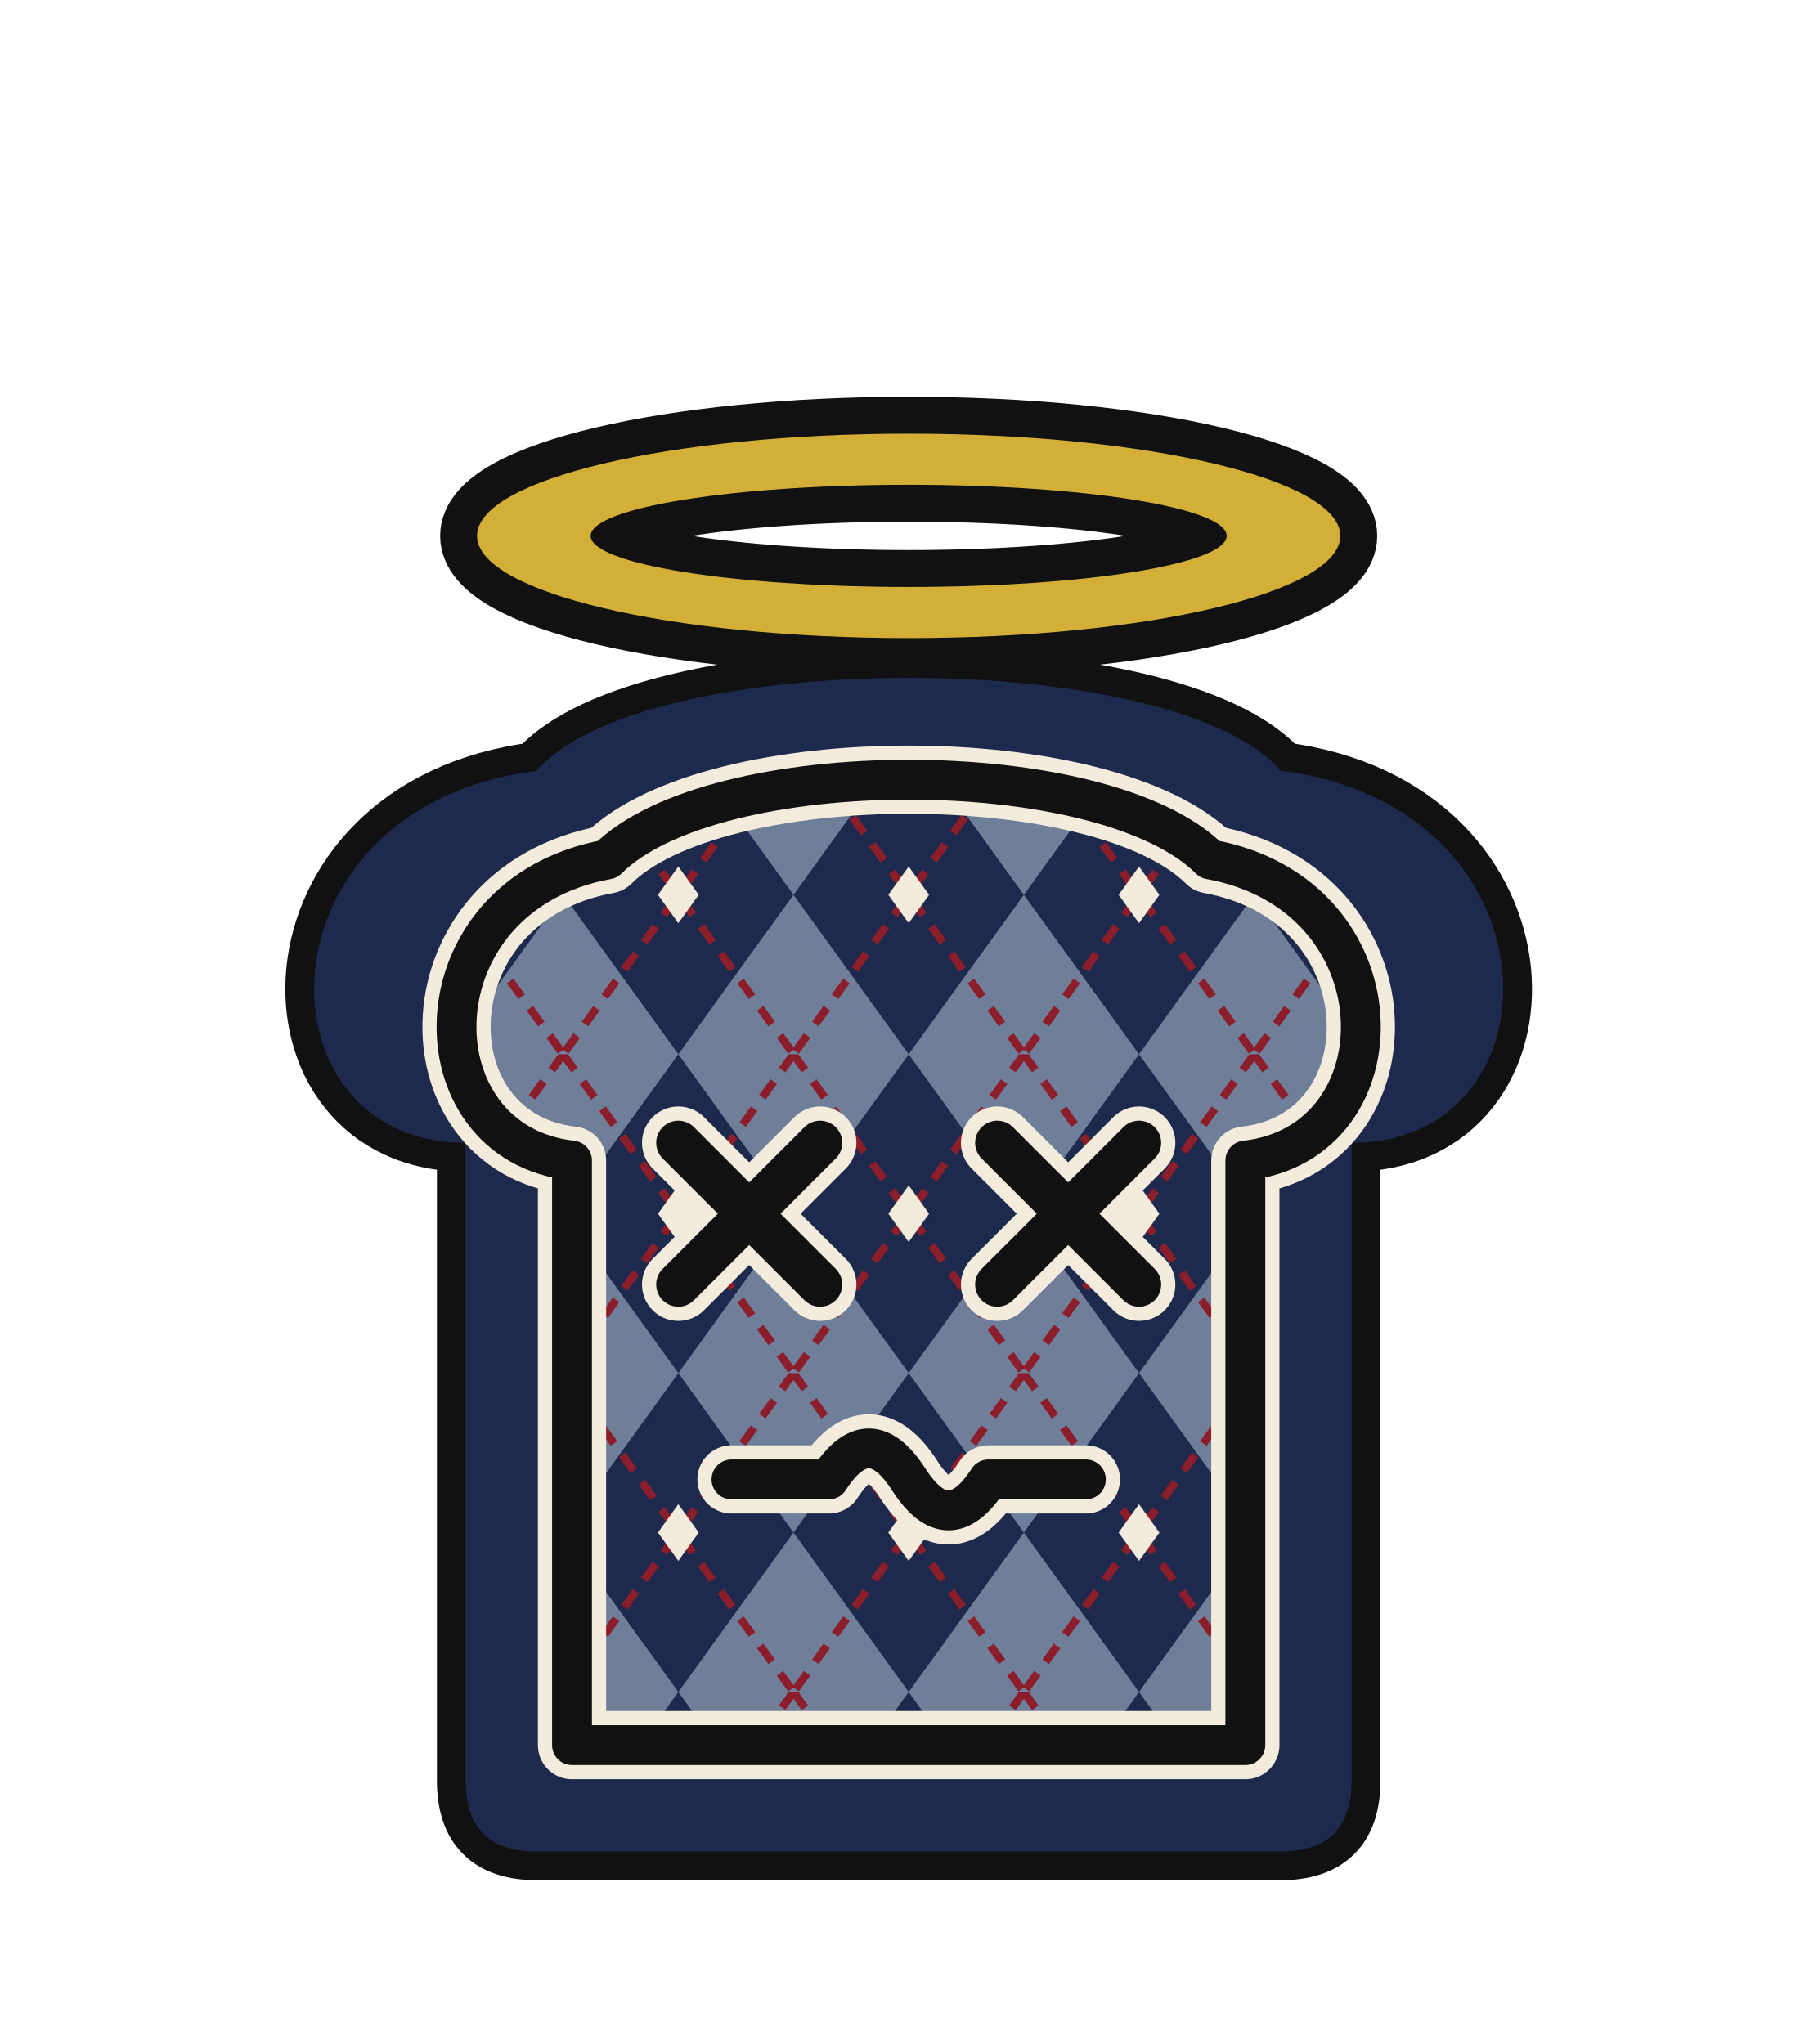
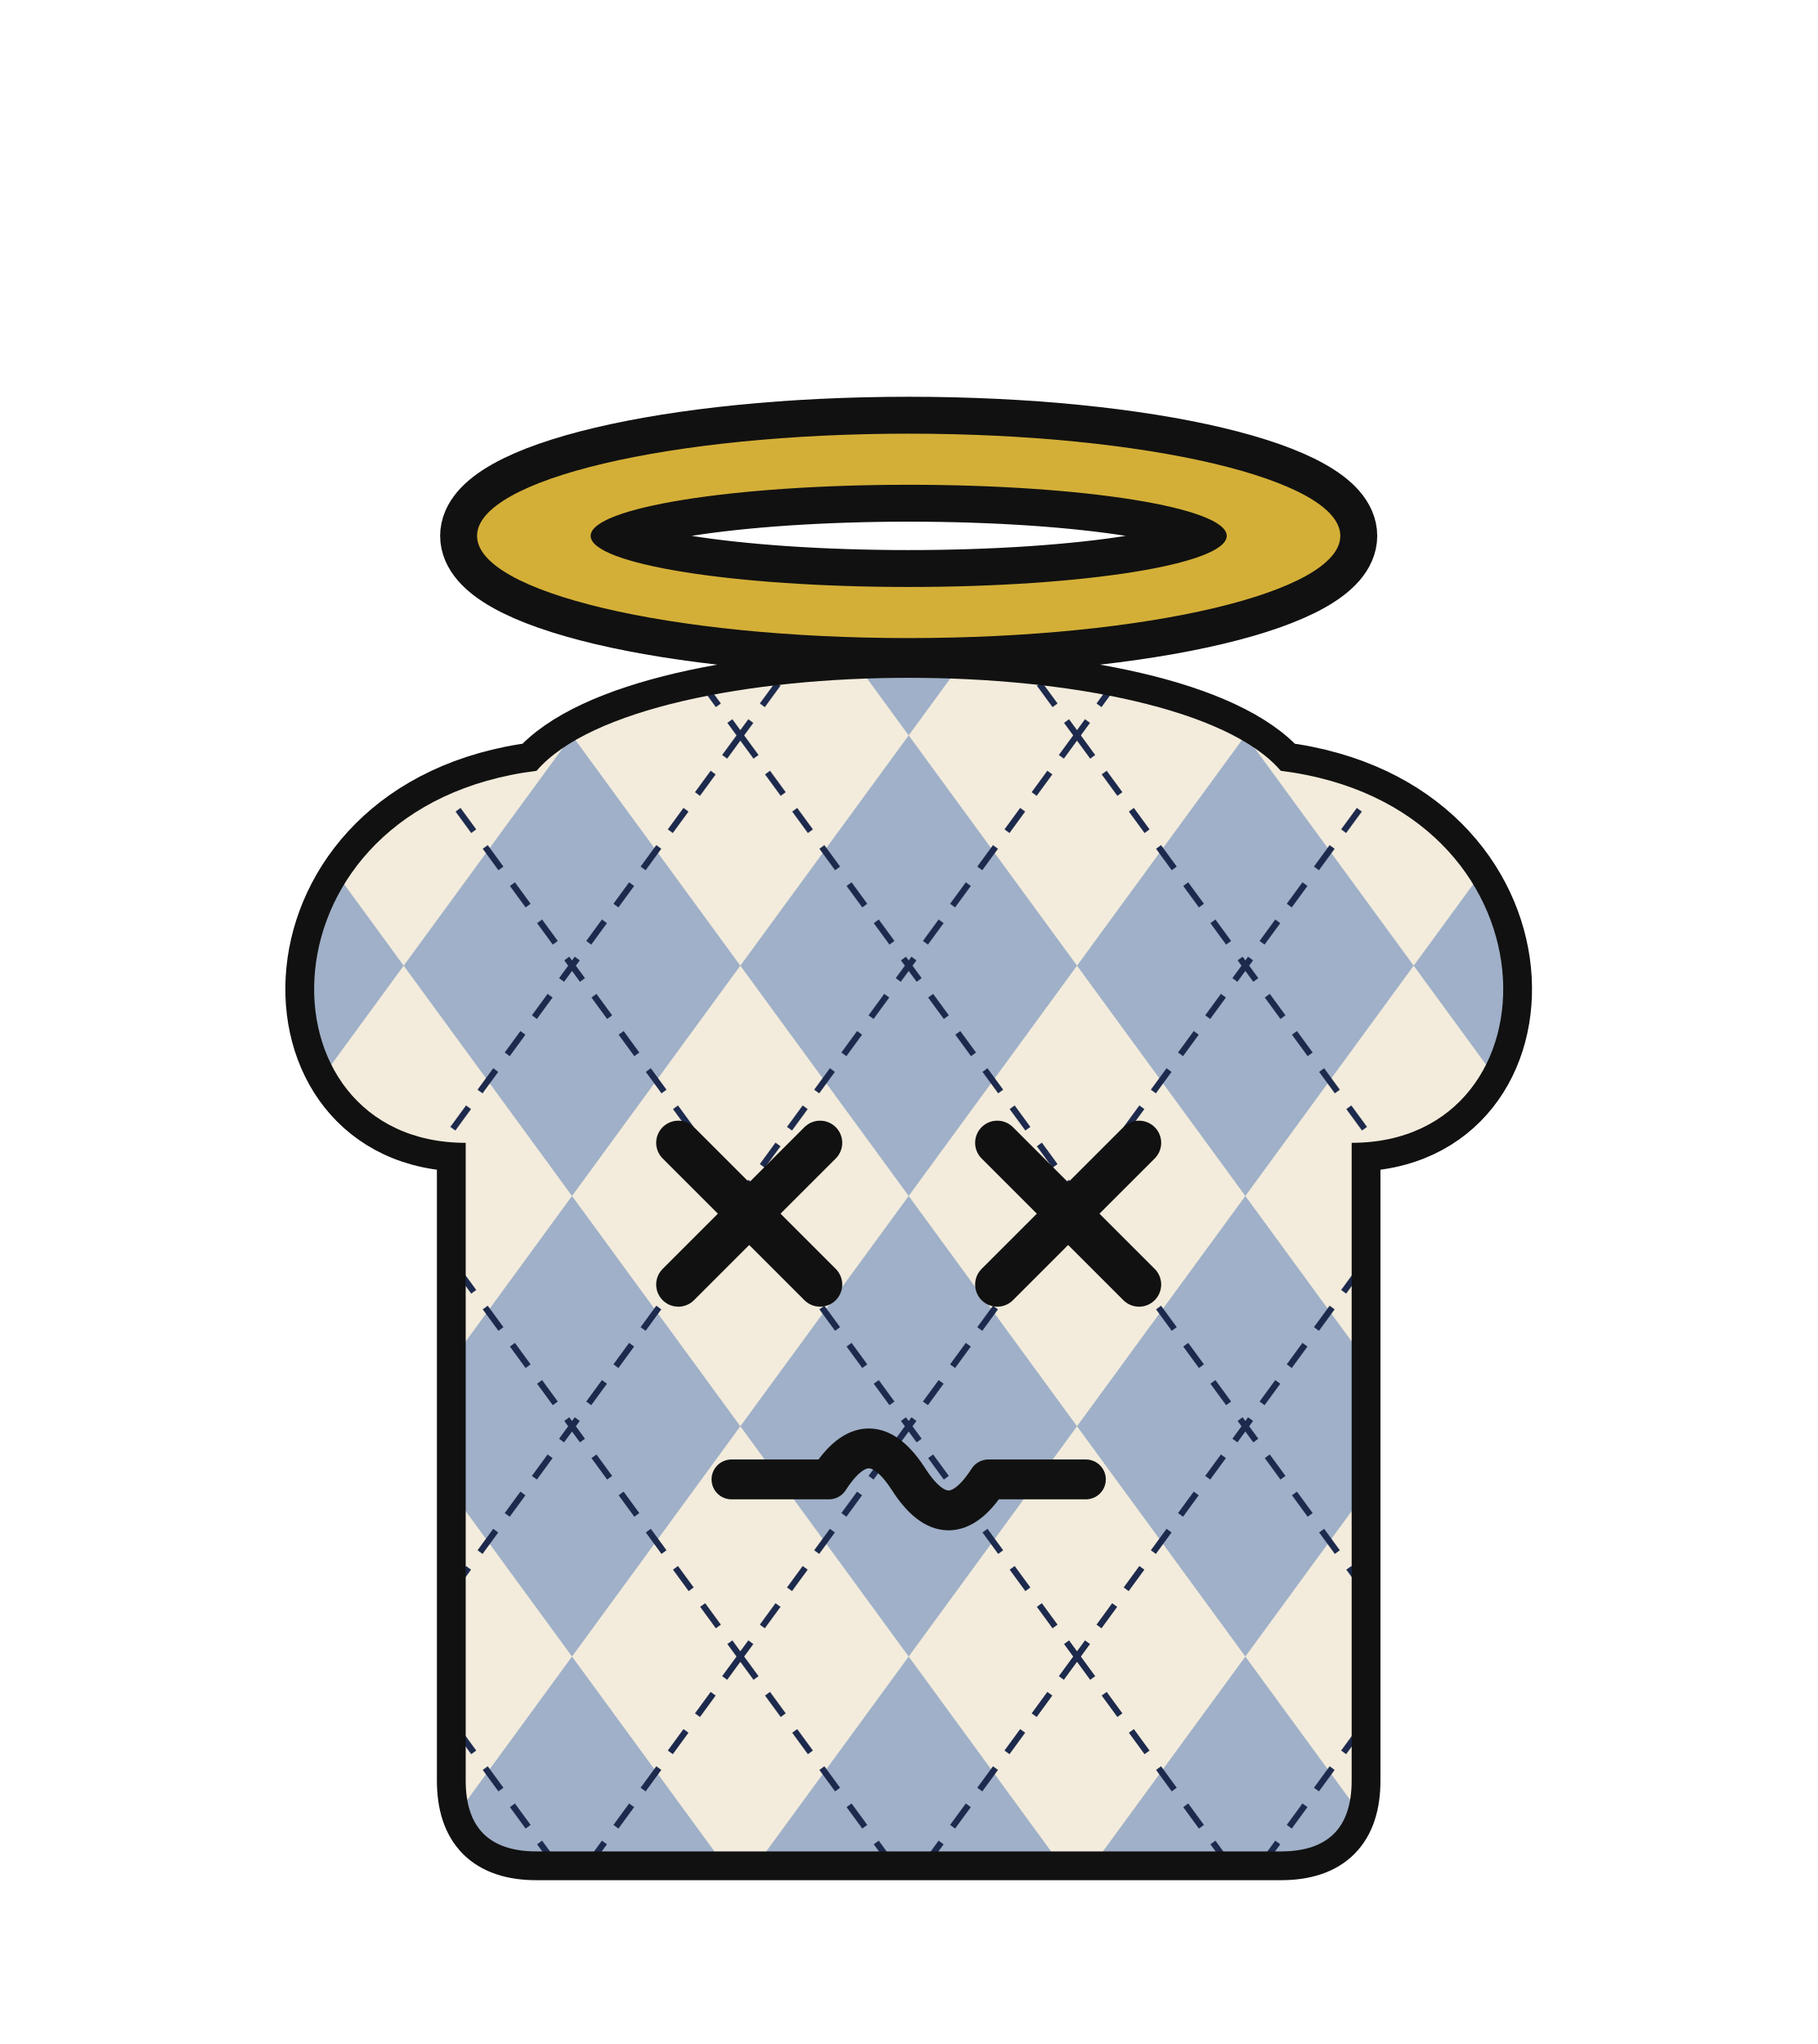
<svg xmlns="http://www.w3.org/2000/svg" viewBox="20 20 160 180" width="1000" height="1125">
  <defs>
-     <pattern id="p-argyle-classic" patternUnits="userSpaceOnUse" x="87" y="60" width="26" height="36">
-       <rect width="26" height="36" fill="#6f7f99" />
-       <path d="M13,0 L26,18 L13,36 L0,18 Z" fill="#1d2a4d" />
-       <path d="M0,0 L26,36 M26,0 L0,36" stroke="#8c1d2b" stroke-width="0.9" stroke-dasharray="2.2 1.6" fill="none" />
-       <path d="M13,14.8 L15.3,18 L13,21.2 L10.7,18 Z" fill="#f3ecdc" />
+     <pattern id="p-argyle-classic" patternUnits="userSpaceOnUse" x="81" y="60" width="38" height="52">
+       <rect width="38" height="52" fill="#f3ecdc" />
+       <path d="M19,0 L38,26 L19,52 L0,26 Z" fill="#9fb0c8" />
+       <path d="M0,0 L38,52 M38,0 L0,52" stroke="#1d2a4d" stroke-width="0.7" stroke-dasharray="3 2.2" fill="none" />
    </pattern>
  </defs>
  <g fill="#111111" stroke="#111111" stroke-width="6.5" stroke-linejoin="round">
    <g transform="translate(100,130) scale(0.78) translate(-100,-118)">
      <path d="M50,106 C26,106 26,68 58,64 C70,50 130,50 142,64 C174,68 174,106 150,106 L150,178 Q150,186 142,186 L58,186 Q50,186 50,178 Z" />
    </g>
  </g>
  <g fill="#111111" stroke="#111111" stroke-width="6.5" stroke-linejoin="round">
    <g transform="translate(0,1.23)">
      <path fill-rule="evenodd" d="M62,65.96 A38,9 0 1 0 138,65.96 A38,9 0 1 0 62,65.96 Z M72,65.96 A28,4.5 0 1 0 128,65.96 A28,4.5 0 1 0 72,65.96 Z" />
    </g>
  </g>
  <g fill="#d4af37">
    <g transform="translate(0,1.23)">
      <path fill-rule="evenodd" d="M62,65.96 A38,9 0 1 0 138,65.96 A38,9 0 1 0 62,65.96 Z M72,65.96 A28,4.5 0 1 0 128,65.96 A28,4.5 0 1 0 72,65.96 Z" />
    </g>
  </g>
-   <g fill="#1d2a4d">
+   <g fill="url(#p-argyle-classic)">
    <g transform="translate(100,130) scale(0.78) translate(-100,-118)">
      <path d="M50,106 C26,106 26,68 58,64 C70,50 130,50 142,64 C174,68 174,106 150,106 L150,178 Q150,186 142,186 L58,186 Q50,186 50,178 Z" />
    </g>
  </g>
-   <g fill="url(#p-argyle-classic)">
-     <g transform="translate(100,130) scale(0.78) translate(-100,-118)">
-       <path d="M62,108 C44,106 44,78 66,74 C78,62 122,62 134,74 C156,78 156,106 138,108 L138,174 L62,174 Z" />
-     </g>
-   </g>
  <g transform="translate(100,130) scale(0.78) translate(-100,-118)">
-     <path d="M62,108 C44,106 44,78 66,74 C78,62 122,62 134,74 C156,78 156,106 138,108 L138,174 L62,174 Z" fill="none" stroke="#f3ecdc" stroke-width="7.7" stroke-linejoin="round" />
-     <g transform="translate(4,-12)">
-       <path d="M70,118 L86,134 M86,118 L70,134" stroke="#f3ecdc" stroke-width="8.2" stroke-linecap="round" />
-     </g>
-     <g transform="translate(-4,-12)">
-       <path d="M114,118 L130,134 M130,118 L114,134" stroke="#f3ecdc" stroke-width="8.2" stroke-linecap="round" />
-     </g>
-     <g transform="translate(0,-7)">
-       <path d="M80,151 L91,151 Q95.5,144 100,151 Q104.5,158 109,151 L120,151" fill="none" stroke="#f3ecdc" stroke-width="7.7" stroke-linecap="round" stroke-linejoin="round" />
-     </g>
-   </g>
-   <g transform="translate(100,130) scale(0.78) translate(-100,-118)">
-     <path d="M62,108 C44,106 44,78 66,74 C78,62 122,62 134,74 C156,78 156,106 138,108 L138,174 L62,174 Z" fill="none" stroke="#111111" stroke-width="4.5" stroke-linejoin="round" />
    <g transform="translate(4,-12)">
      <path d="M70,118 L86,134 M86,118 L70,134" stroke="#111111" stroke-width="5" stroke-linecap="round" />
    </g>
    <g transform="translate(-4,-12)">
      <path d="M114,118 L130,134 M130,118 L114,134" stroke="#111111" stroke-width="5" stroke-linecap="round" />
    </g>
    <g transform="translate(0,-7)">
      <path d="M80,151 L91,151 Q95.5,144 100,151 Q104.5,158 109,151 L120,151" fill="none" stroke="#111111" stroke-width="4.5" stroke-linecap="round" stroke-linejoin="round" />
    </g>
  </g>
</svg>
